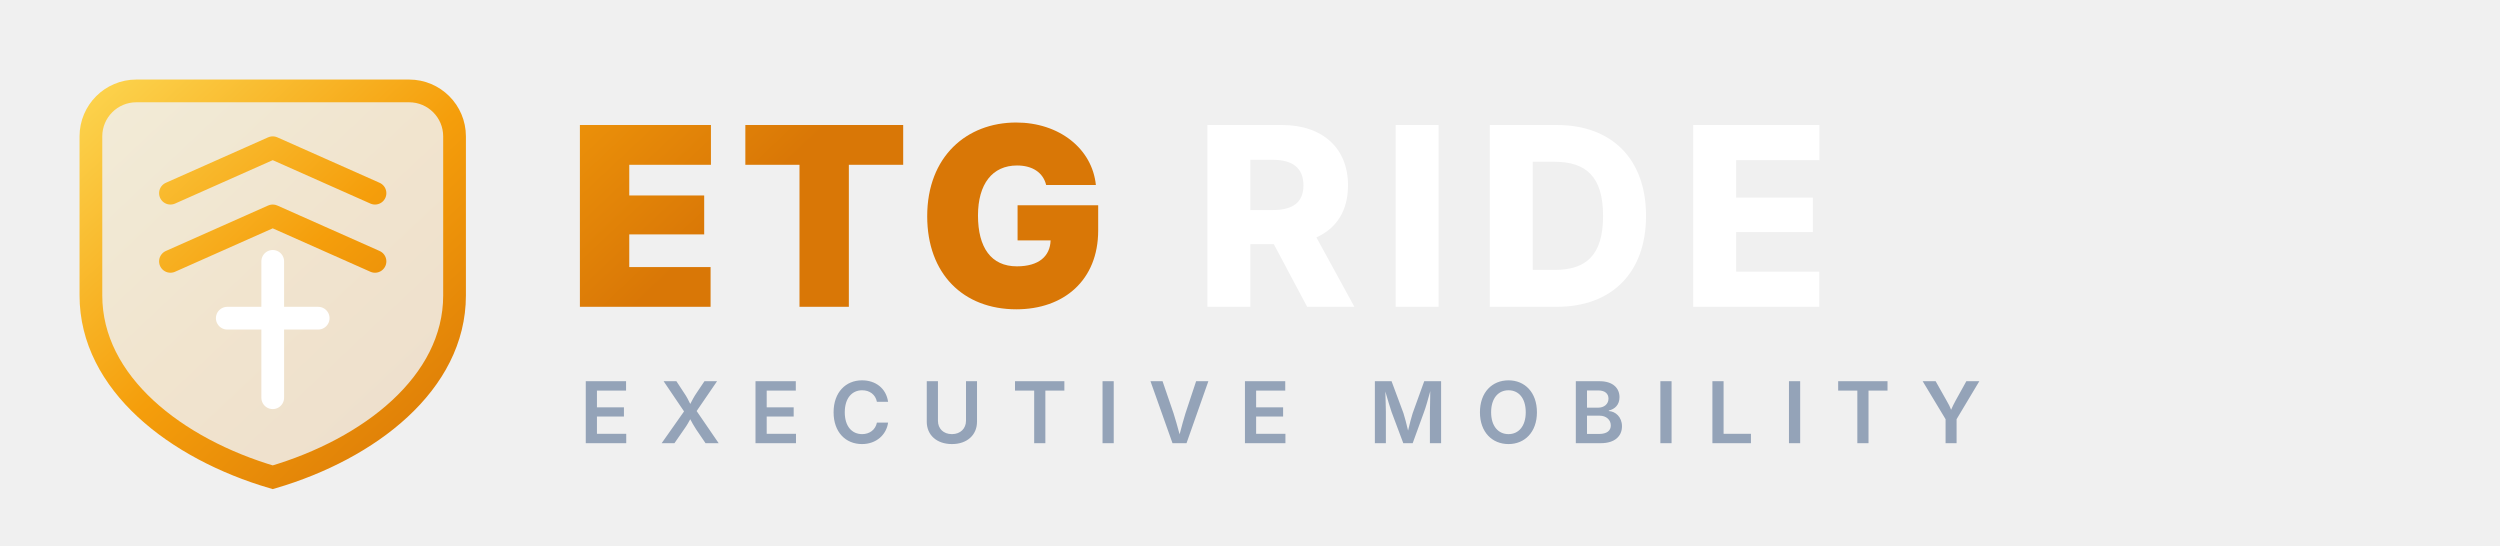
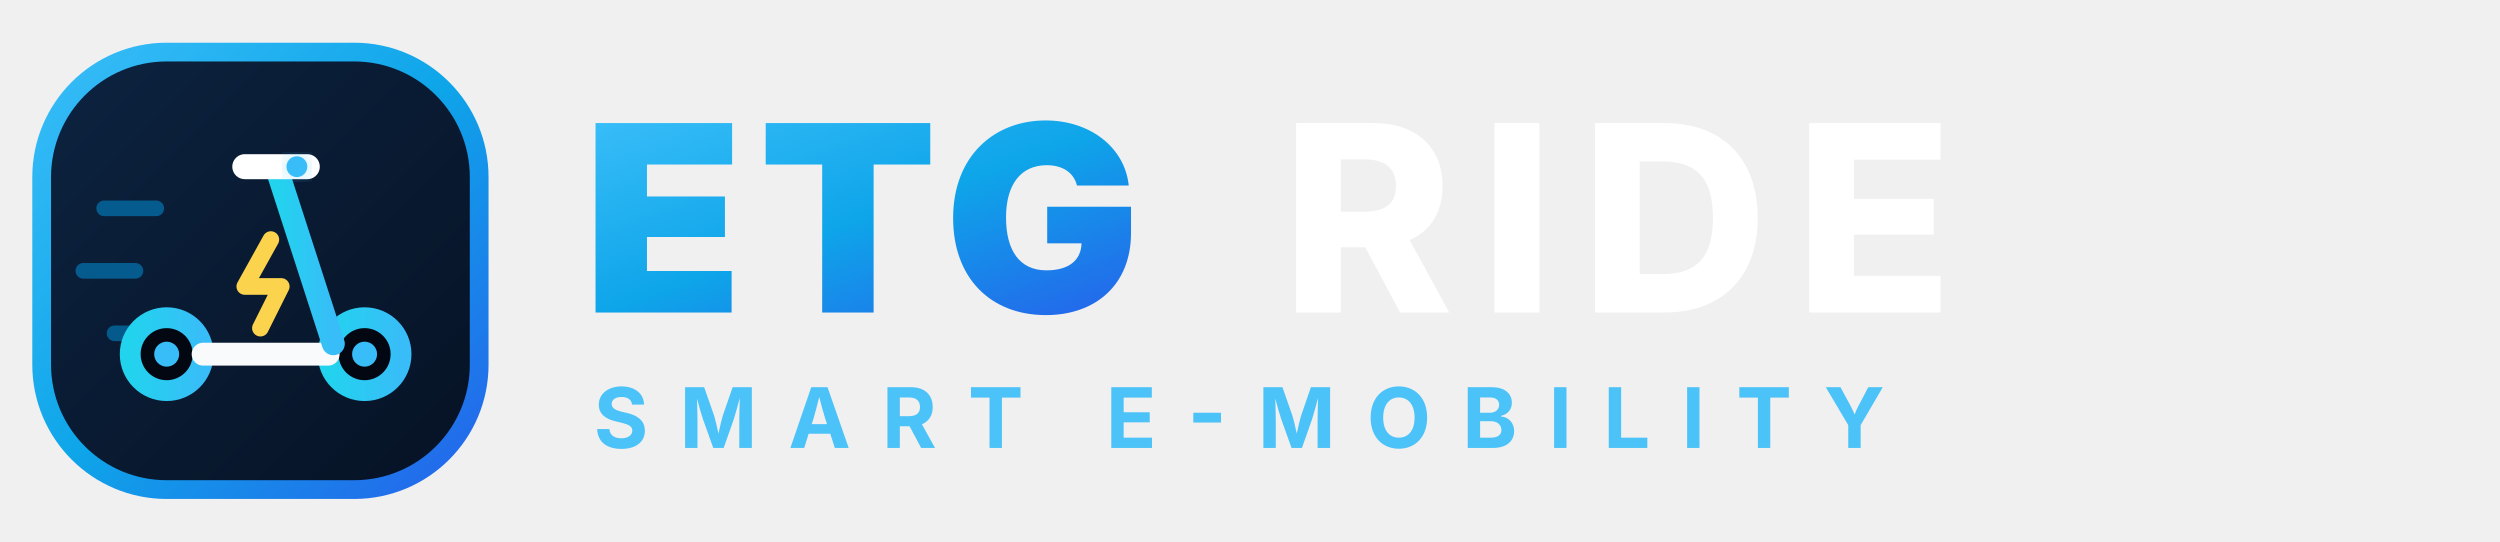
- <svg xmlns="http://www.w3.org/2000/svg" width="220" height="48" viewBox="0 0 220 48" fill="none">
+ <svg xmlns="http://www.w3.org/2000/svg" width="240" height="52" viewBox="0 0 240 52" fill="none">
+   <defs>
+     <linearGradient id="etg_blue_cyan" x1="0%" y1="0%" x2="100%" y2="100%">
+       <stop offset="0%" stop-color="#38BDF8" />
+       <stop offset="50%" stop-color="#0EA5E9" />
+       <stop offset="100%" stop-color="#2563EB" />
+     </linearGradient>
+     <linearGradient id="etg_neon_glow" x1="0%" y1="0%" x2="100%" y2="0%">
+       <stop offset="0%" stop-color="#22D3EE" />
+       <stop offset="100%" stop-color="#38BDF8" />
+     </linearGradient>
+     <linearGradient id="badge_bg" x1="0%" y1="0%" x2="100%" y2="100%">
+       <stop offset="0%" stop-color="#0c2340" />
+       <stop offset="100%" stop-color="#061224" />
+     </linearGradient>
+     <filter id="glow" x="-20%" y="-20%" width="140%" height="140%">
+       <feGaussianBlur stdDeviation="1.5" result="blur" />
+       <feComposite in="SourceGraphic" in2="blur" operator="over" />
+     </filter>
+   </defs>
  <g id="emblem">
-     <path d="M8 12C8 9.791 9.791 8 12 8H36C38.209 8 40 9.791 40 12V26C40 33.732 32.5 39.5 24 42C15.5 39.5 8 33.732 8 26V12Z" fill="url(#gold_grad)" fill-opacity="0.15" stroke="url(#gold_grad)" stroke-width="2" />
-     <path d="M15 17L24 13L33 17" stroke="url(#gold_grad)" stroke-width="2" stroke-linecap="round" stroke-linejoin="round" />
-     <path d="M15 23L24 19L33 23" stroke="url(#gold_grad)" stroke-width="2" stroke-linecap="round" stroke-linejoin="round" />
-     <path d="M20 28H28M24 23V35" stroke="#FFFFFF" stroke-width="2" stroke-linecap="round" />
+     <rect x="4" y="5" width="42" height="42" rx="12" fill="url(#badge_bg)" stroke="url(#etg_blue_cyan)" stroke-width="1.8" />
+     <path d="M10 20H15M8 26H13M11 32H16" stroke="#0284C7" stroke-width="1.5" stroke-linecap="round" opacity="0.6" />
+     <circle cx="16" cy="34" r="3.5" stroke="url(#etg_neon_glow)" stroke-width="2" fill="#030712" />
+     <circle cx="16" cy="34" r="1.2" fill="#38BDF8" />
+     <circle cx="35" cy="34" r="3.5" stroke="url(#etg_neon_glow)" stroke-width="2" fill="#030712" />
+     <circle cx="35" cy="34" r="1.2" fill="#38BDF8" />
+     <path d="M19.5 34H31.5" stroke="#F8FAFC" stroke-width="2.2" stroke-linecap="round" />
+     <path d="M32 33L26.5 16" stroke="url(#etg_neon_glow)" stroke-width="2.2" stroke-linecap="round" />
+     <path d="M23.5 16H29.5" stroke="#FFFFFF" stroke-width="2.4" stroke-linecap="round" />
+     <circle cx="28.5" cy="16" r="1" fill="#38BDF8" filter="url(#glow)" />
+     <path d="M26 23L23.5 27.5H27L25 31.5" stroke="#FCD34D" stroke-width="1.6" stroke-linecap="round" stroke-linejoin="round" />
  </g>
-   <g id="text">
-     <text x="50" y="27" font-family="system-ui, -apple-system, sans-serif" font-weight="900" font-size="22" letter-spacing="1.5" fill="url(#gold_grad)">ETG</text>
-     <text x="105" y="27" font-family="system-ui, -apple-system, sans-serif" font-weight="800" font-size="22" letter-spacing="2" fill="#FFFFFF">RIDE</text>
-     <text x="51" y="39" font-family="system-ui, -apple-system, sans-serif" font-weight="600" font-size="7.5" letter-spacing="2.5" fill="#94A3B8">EXECUTIVE MOBILITY</text>
+   <g id="typography">
+     <text x="56" y="30" font-family="'Inter', 'Montserrat', -apple-system, sans-serif" font-weight="900" font-size="25" letter-spacing="1.5" fill="url(#etg_blue_cyan)">ETG</text>
+     <text x="123" y="30" font-family="'Inter', 'Montserrat', -apple-system, sans-serif" font-weight="800" font-size="25" letter-spacing="2.5" fill="#FFFFFF">RIDE</text>
+     <text x="57" y="43" font-family="'Inter', -apple-system, sans-serif" font-weight="700" font-size="8" letter-spacing="3" fill="#38BDF8" opacity="0.9">SMART E-MOBILITY</text>
  </g>
-   <defs>
-     <linearGradient id="gold_grad" x1="8" y1="8" x2="40" y2="42" gradientUnits="userSpaceOnUse">
-       <stop offset="0%" stop-color="#FCD34D" />
-       <stop offset="50%" stop-color="#F59E0B" />
-       <stop offset="100%" stop-color="#D97706" />
-     </linearGradient>
-   </defs>
</svg>
